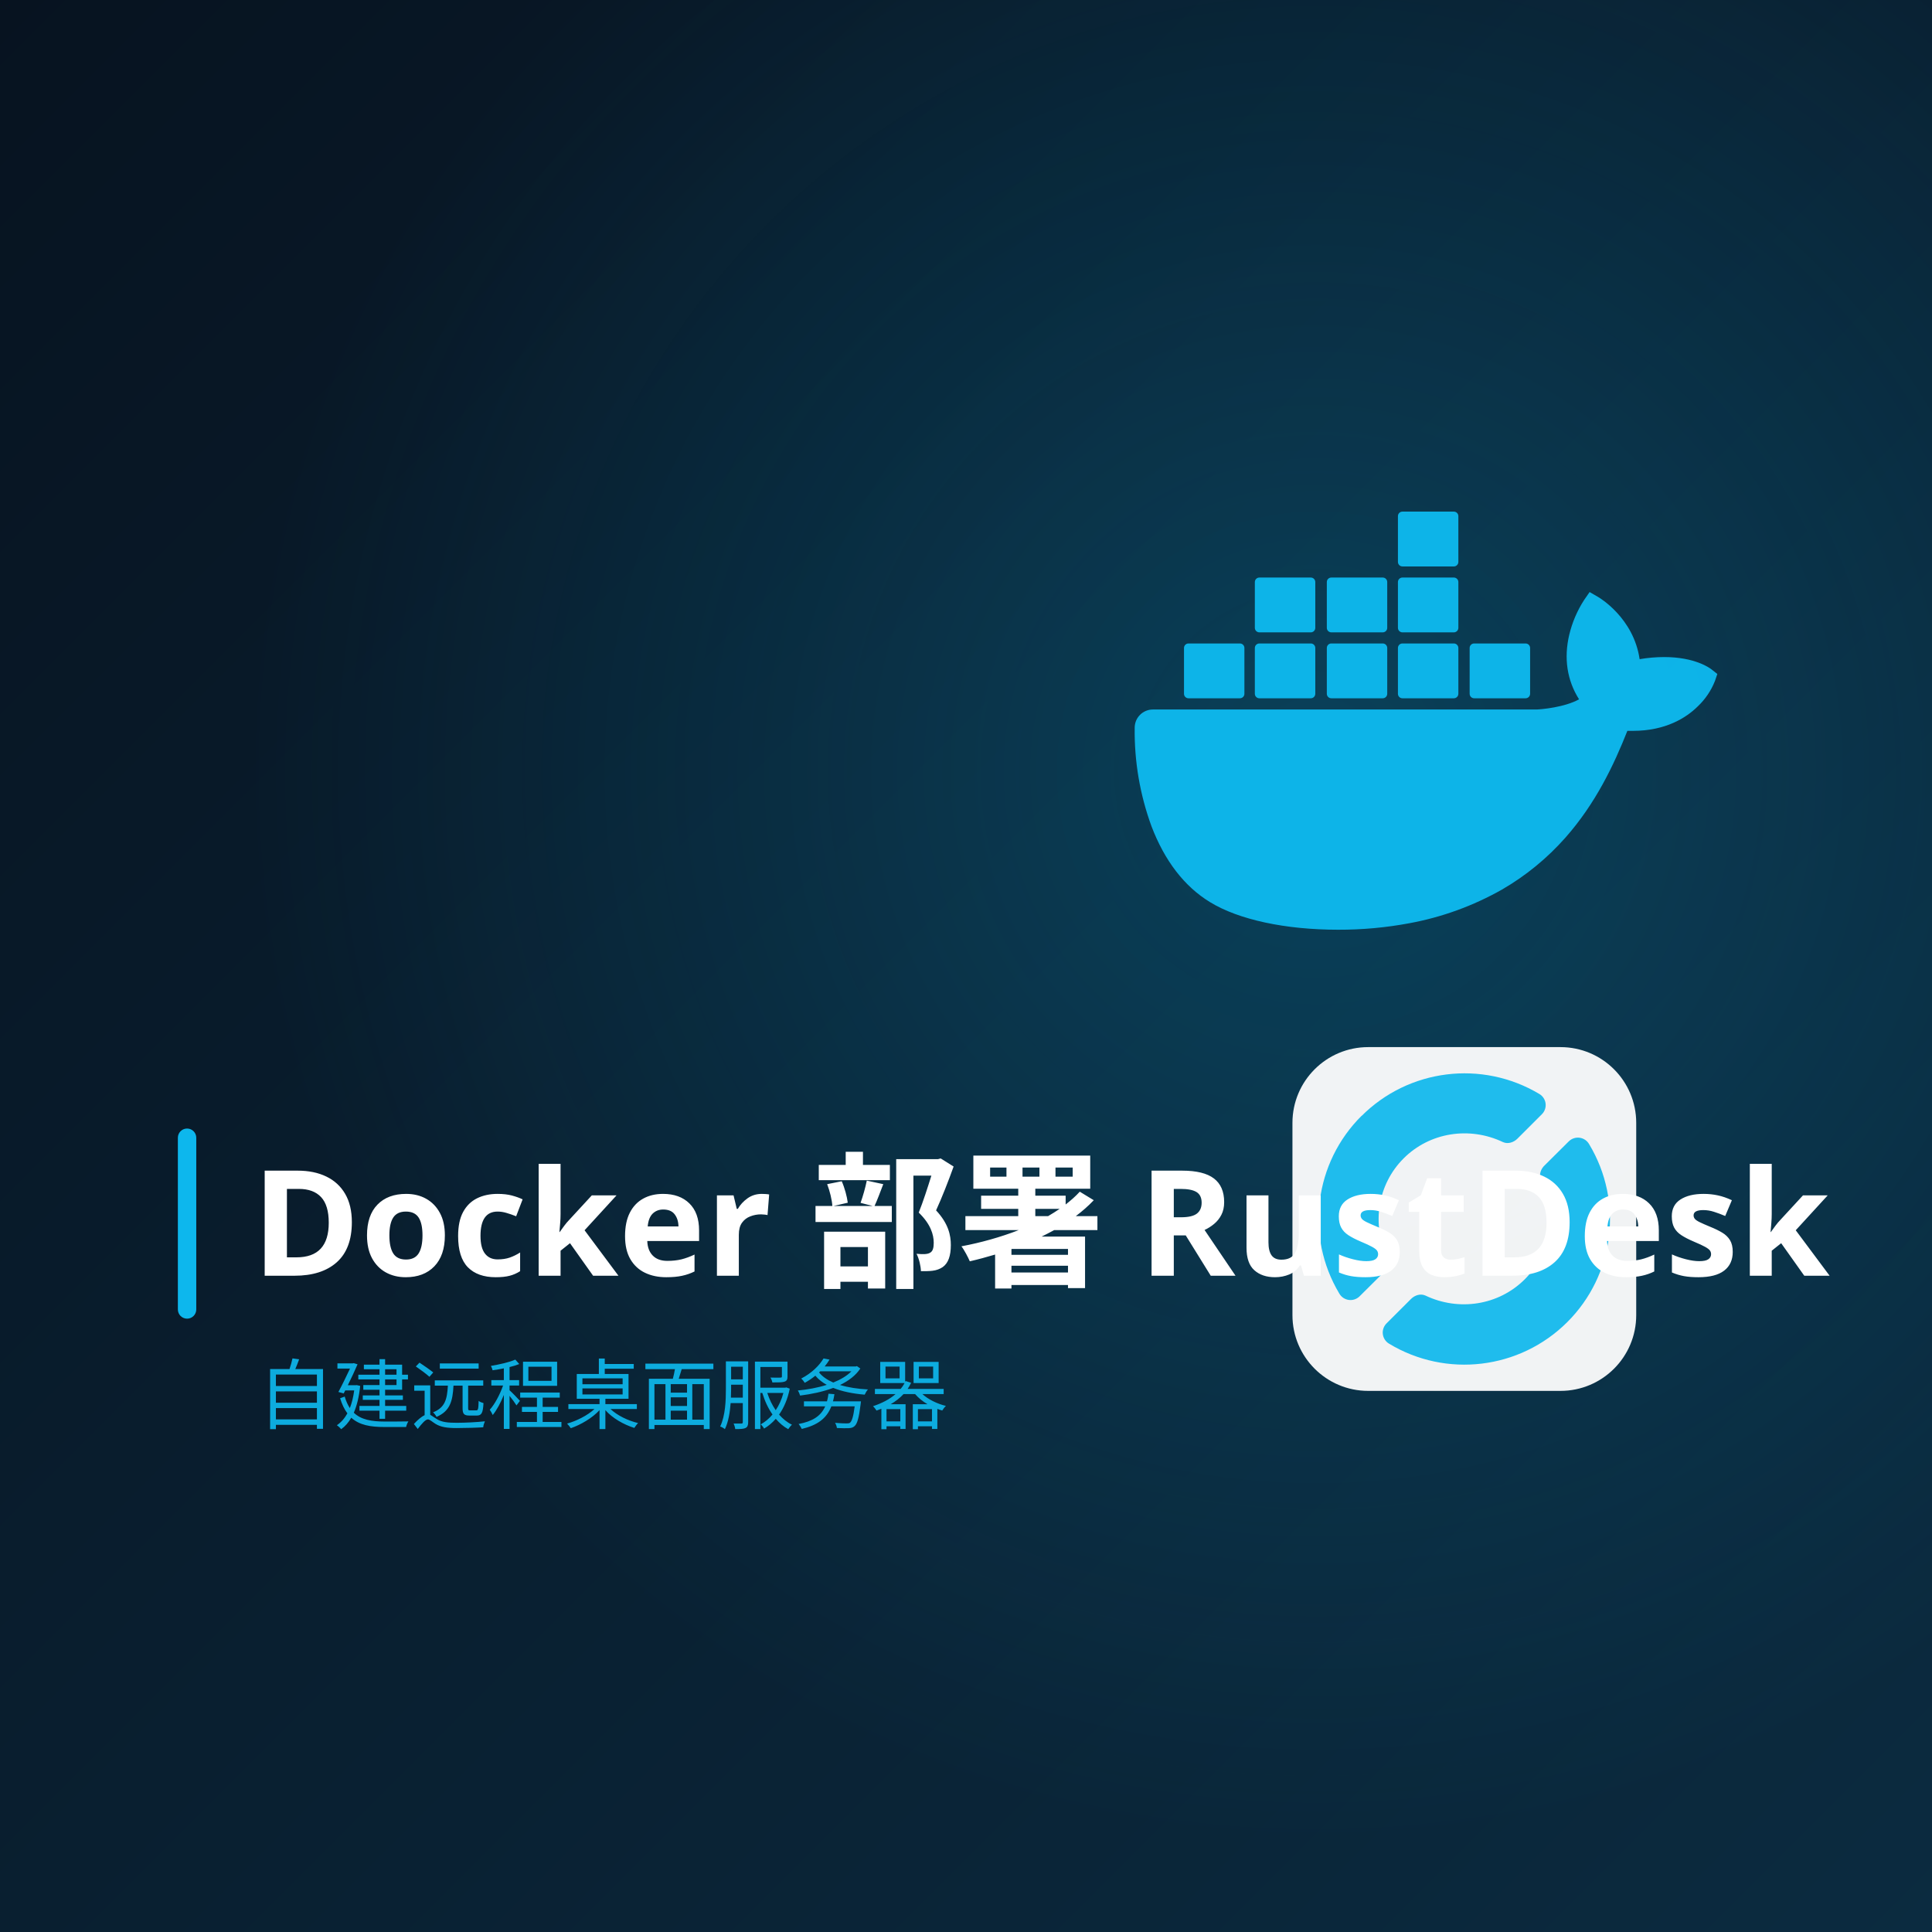
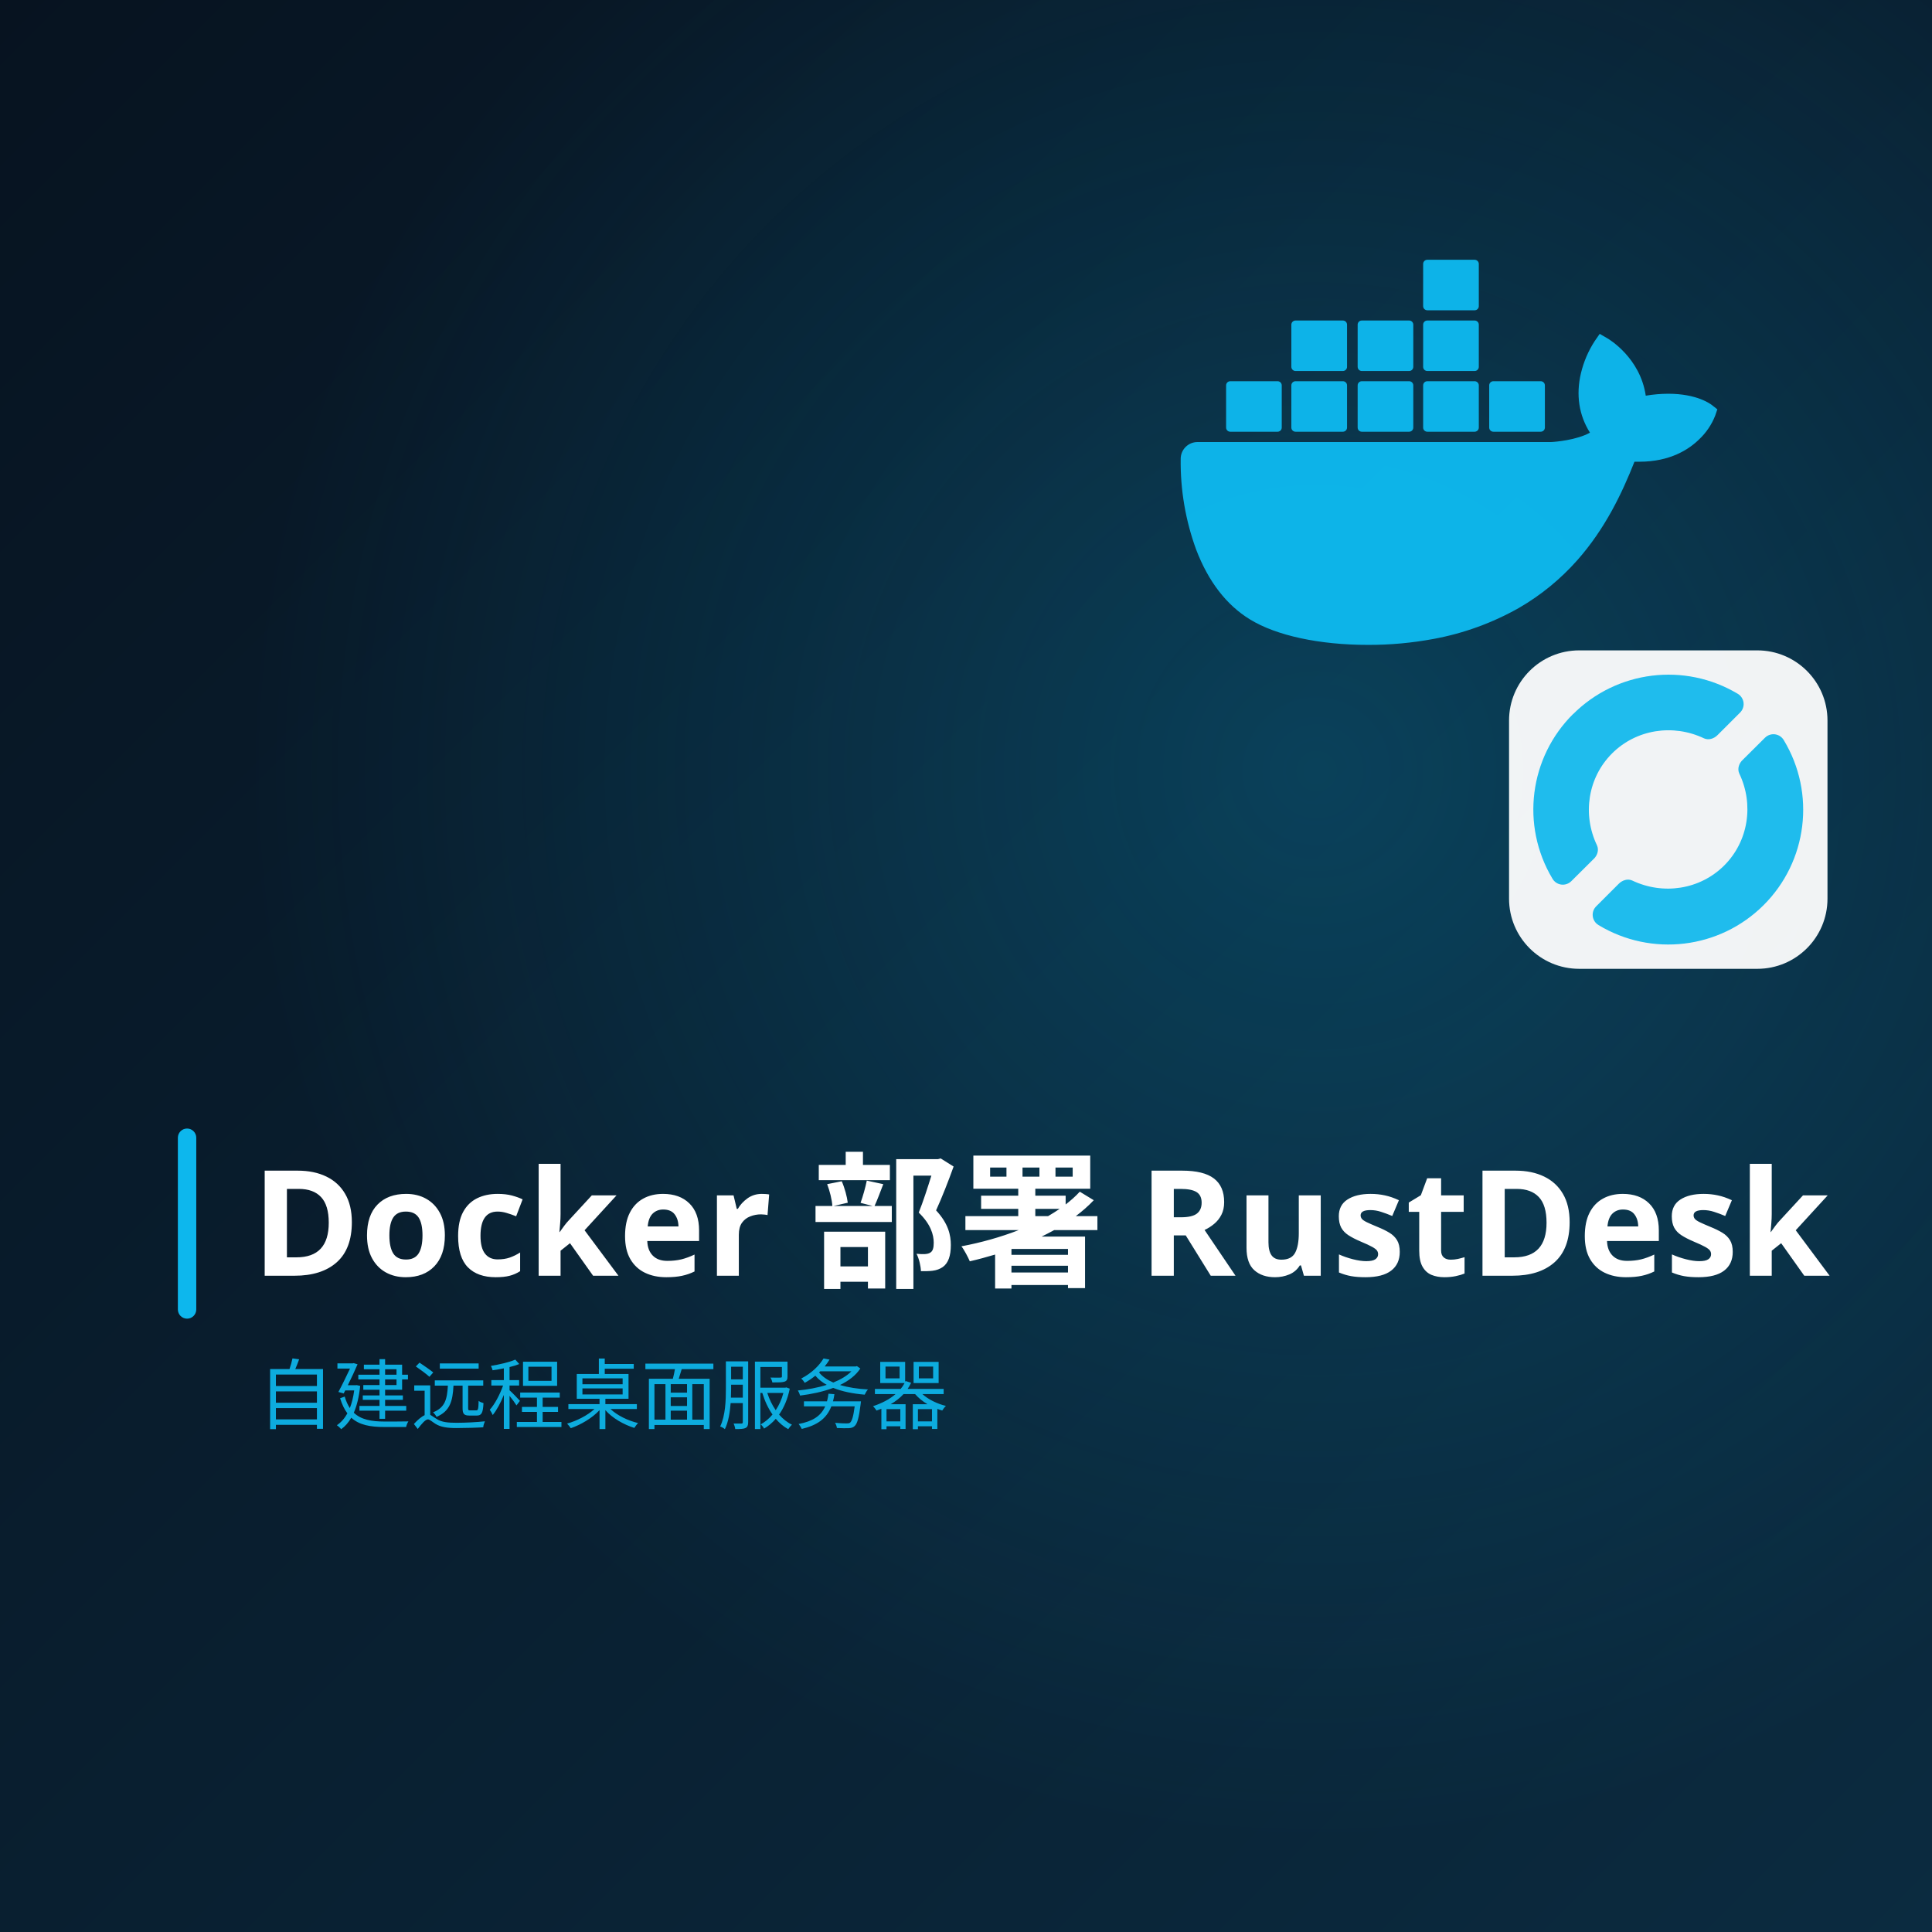
<svg xmlns="http://www.w3.org/2000/svg" width="630" height="630" viewBox="0 0 630 630" font-family="Microsoft YaHei, PingFang SC, sans-serif">
  <defs>
    <linearGradient id="bg" x1="0" y1="0" x2="1" y2="1">
      <stop offset="0%" stop-color="#071320" />
      <stop offset="100%" stop-color="#0b2b40" />
    </linearGradient>
    <radialGradient id="glow" cx="68%" cy="40%" r="55%">
      <stop offset="0%" stop-color="#0db7ed" stop-opacity="0.22" />
      <stop offset="100%" stop-color="#0db7ed" stop-opacity="0" />
    </radialGradient>
  </defs>
  <rect width="630" height="630" fill="url(#bg)" />
  <rect width="630" height="630" fill="url(#glow)" />
-   <g transform="translate(370.00,140.00) scale(7.91667)" opacity="0.97">
+   <g transform="translate(385.00,60.00) scale(7.29167)" opacity="0.97">
    <g fill="#0db7ed">
      <path d="M13.983 11.078h2.119a.186.186 0 00.186-.185V9.006a.186.186 0 00-.186-.186h-2.119a.185.185 0 00-.185.185v1.888c0 .102.083.185.185.185m-2.954-5.43h2.118a.186.186 0 00.186-.186V3.574a.186.186 0 00-.186-.185h-2.118a.185.185 0 00-.185.185v1.888c0 .102.082.185.185.185m0 2.716h2.118a.187.187 0 00.186-.186V6.29a.186.186 0 00-.186-.185h-2.118a.185.185 0 00-.185.185v1.887c0 .102.082.185.185.186m-2.93 0h2.12a.186.186 0 00.184-.186V6.29a.185.185 0 00-.185-.185H8.1a.185.185 0 00-.185.185v1.887c0 .102.083.185.185.186m-2.964 0h2.119a.186.186 0 00.185-.186V6.29a.185.185 0 00-.185-.185H5.136a.186.186 0 00-.186.185v1.887c0 .102.084.185.186.186m5.893 2.715h2.118a.186.186 0 00.186-.185V9.006a.186.186 0 00-.186-.186h-2.118a.185.185 0 00-.185.185v1.888c0 .102.082.185.185.185m-2.93 0h2.12a.185.185 0 00.184-.185V9.006a.185.185 0 00-.184-.186h-2.12a.185.185 0 00-.184.185v1.888c0 .102.083.185.185.185m-2.964 0h2.119a.185.185 0 00.185-.185V9.006a.185.185 0 00-.184-.186h-2.12a.186.186 0 00-.186.186v1.887c0 .102.084.185.186.185m-2.92 0h2.12a.185.185 0 00.184-.185V9.006a.185.185 0 00-.184-.186h-2.12a.185.185 0 00-.184.185v1.888c0 .102.082.185.185.185M23.763 9.89c-.065-.051-.672-.51-1.954-.51-.338.001-.676.03-1.01.087-.248-1.7-1.653-2.53-1.716-2.566l-.344-.199-.226.327c-.284.438-.49.922-.612 1.43-.23.97-.09 1.882.403 2.661-.595.332-1.55.413-1.744.42H.751a.751.751 0 00-.75.748 11.376 11.376 0 00.692 4.062c.545 1.428 1.355 2.48 2.41 3.124 1.18.723 3.1 1.137 5.275 1.137.983.003 1.963-.086 2.93-.266a12.248 12.248 0 003.823-1.389c.98-.567 1.86-1.288 2.61-2.136 1.252-1.418 1.998-2.997 2.553-4.4h.221c1.372 0 2.215-.549 2.68-1.009.309-.293.55-.65.707-1.046l.098-.288Z" />
    </g>
  </g>
-   <rect x="421.45" y="341.45" width="112.10" height="112.10" rx="24.70" fill="#ffffff" fill-opacity="0.94" />
-   <g transform="translate(430.00,350.00) scale(3.95833)" opacity="0.92">
+   <rect x="492.08" y="212.08" width="103.84" height="103.84" rx="22.88" fill="#ffffff" fill-opacity="0.94" />
+   <g transform="translate(500.00,220.00) scale(3.66667)" opacity="0.92">
    <g fill="#0db7ed">
      <path d="m20.608 5.601-1.971 1.959c-.347.311-.515.811-.32 1.234 1.313 2.747.814 6.022-1.34 8.175-2.155 2.152-5.434 2.649-8.184 1.337-.405-.182-.881-.028-1.193.288l-2.003 2a1.065 1.065 0 0 0 .192 1.671 12.005 12.005 0 0 0 14.686-1.765A11.973 11.973 0 0 0 22.281 5.836a1.065 1.065 0 0 0-1.673-.234zM3.561 3.474A11.972 11.972 0 0 0 1.697 18.137a1.065 1.065 0 0 0 1.673.234L5.33 16.424c.355-.31.528-.816.331-1.244-1.314-2.747-.816-6.022 1.339-8.175C9.155 4.852 12.435 4.354 15.185 5.666c.401.179.87.03 1.182-.277l2.014-2.012a1.063 1.063 0 0 0-.192-1.671A12.008 12.008 0 0 0 3.519 3.527z" />
    </g>
  </g>
  <rect x="58" y="368" width="6" height="62" fill="#0db7ed" rx="3" />
  <text x="82" y="416" font-size="48" font-weight="bold" fill="#ffffff">Docker 部署 RustDesk</text>
  <text x="84" y="464" font-size="25" fill="#0db7ed" opacity="0.92">自建远程桌面服务器</text>
</svg>
